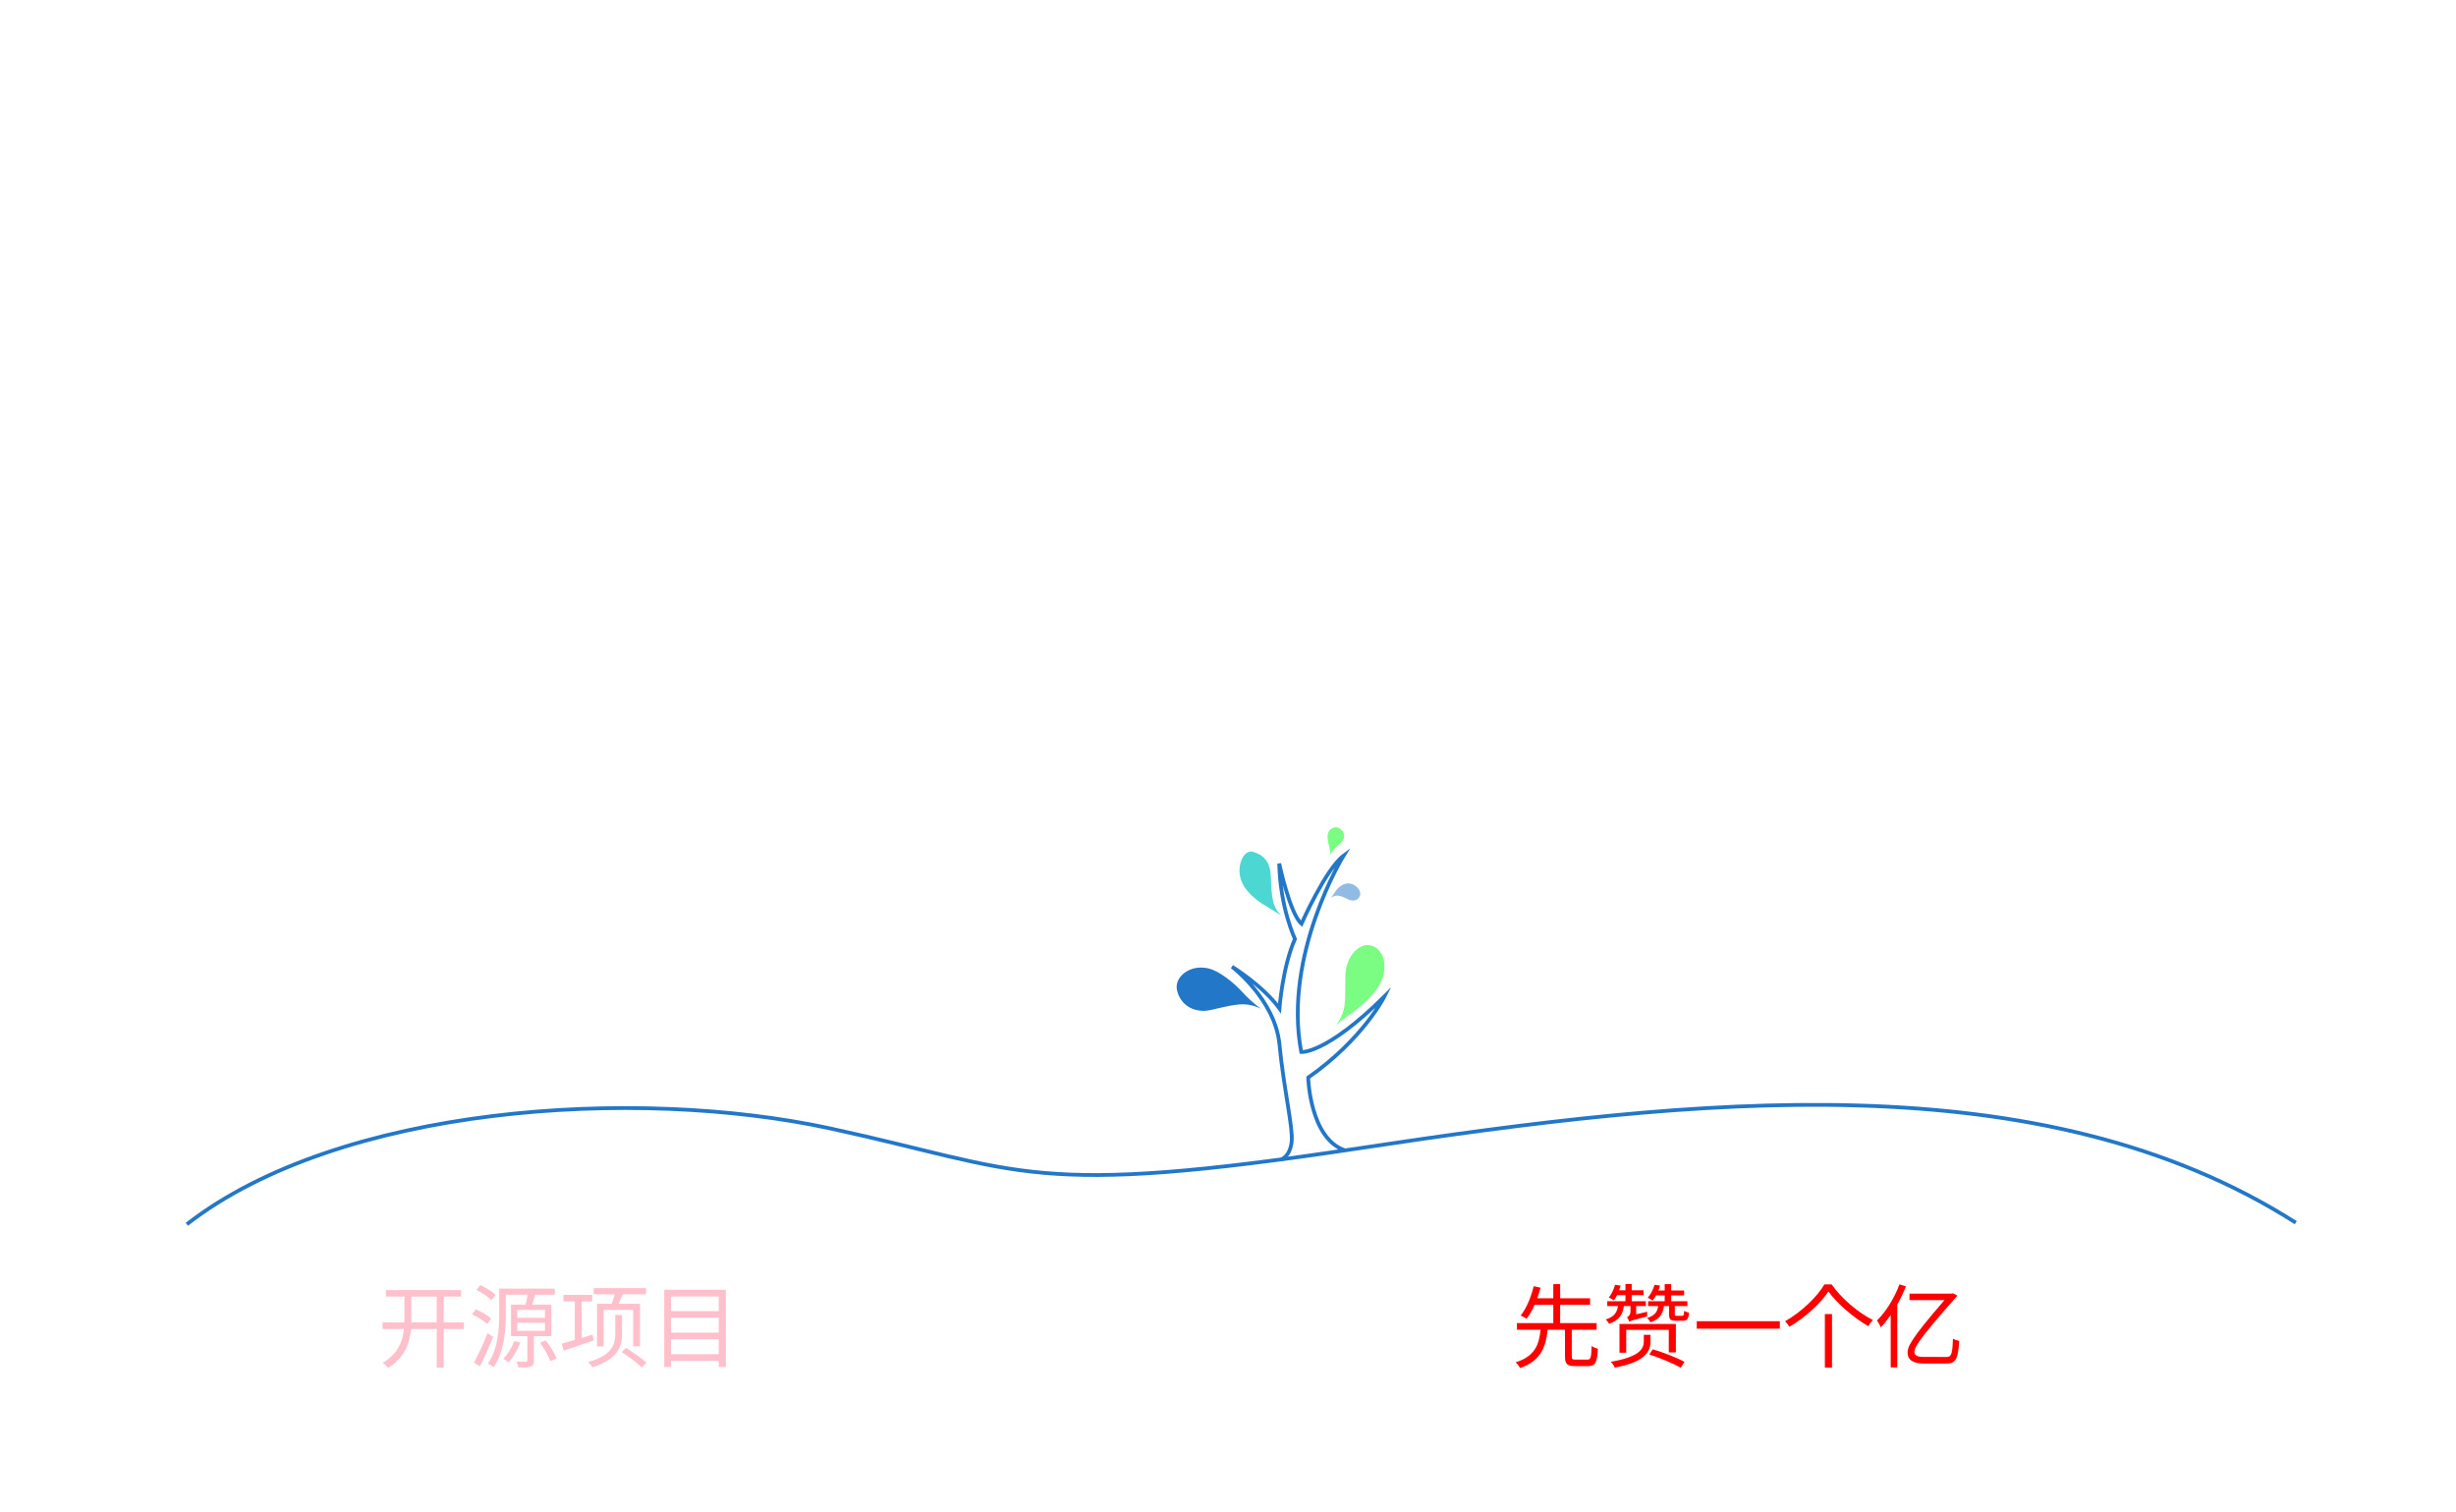
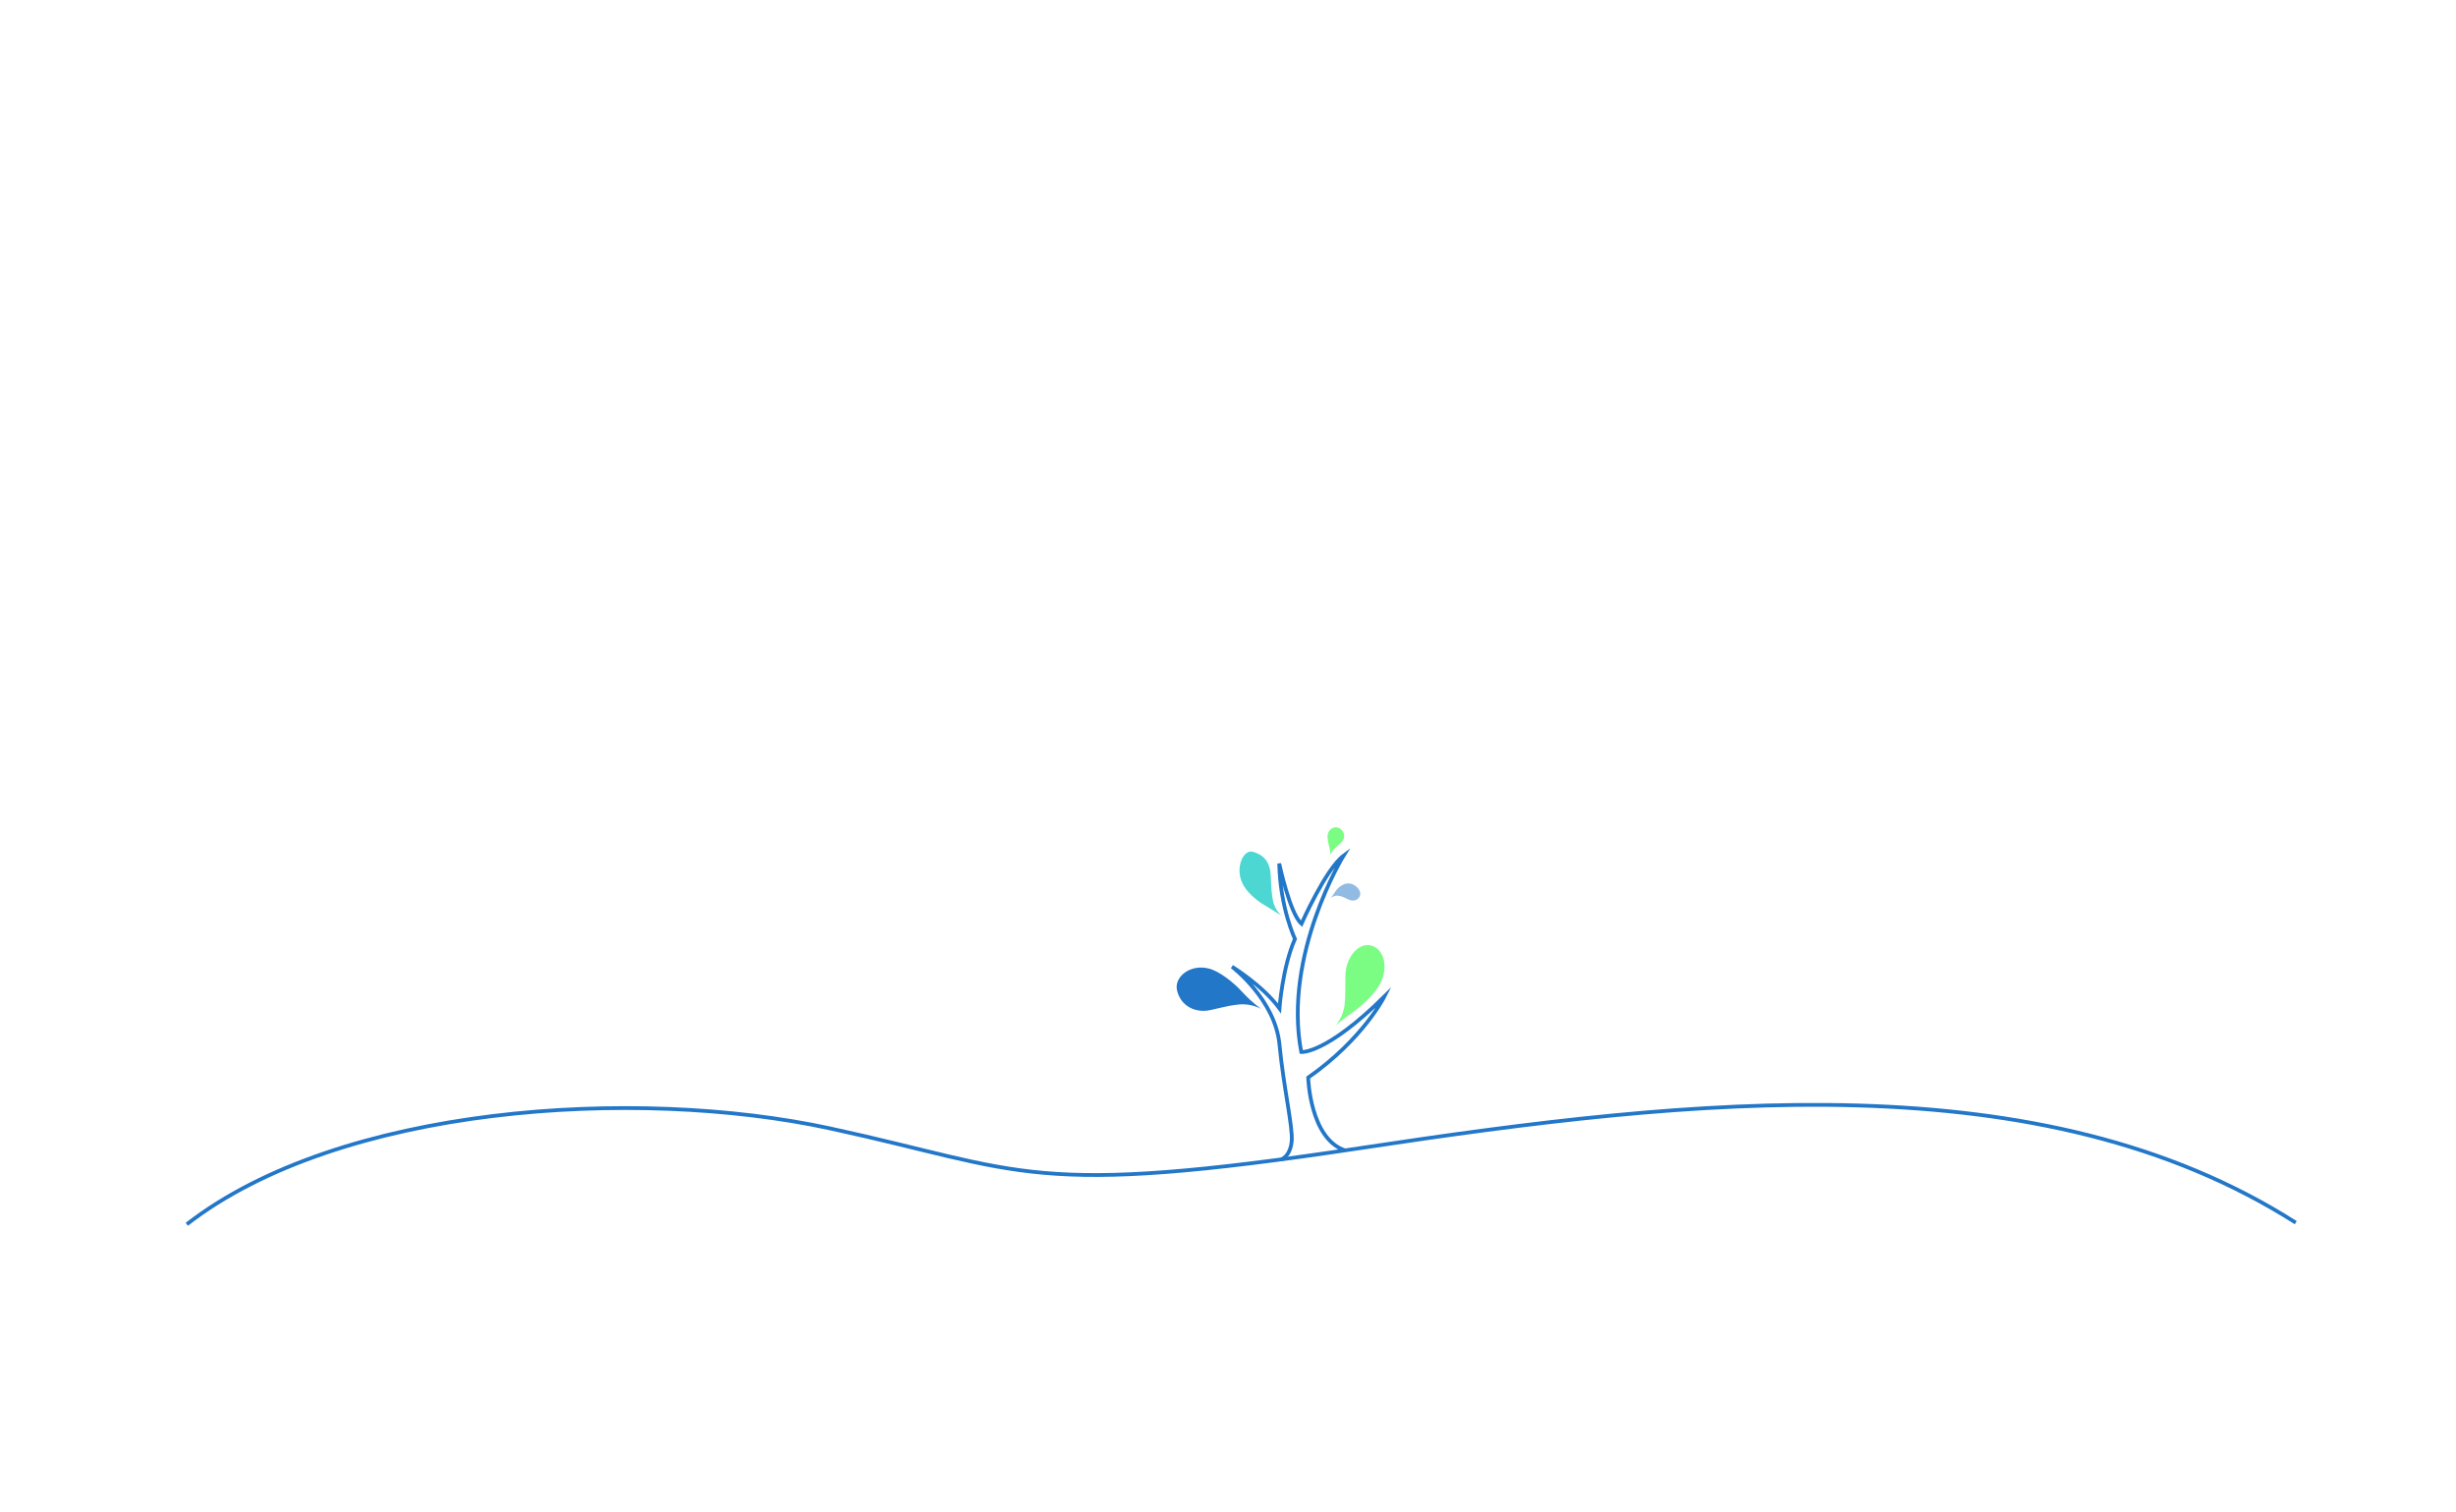
- <svg xmlns="http://www.w3.org/2000/svg" xmlns:xlink="http://www.w3.org/1999/xlink" version="1.1" id="xiaoshu" x="0px" y="0px" width="100%" height="400px" viewBox="0 0 650 400" enable-background="new 0 0 650 400" xml:space="preserve">
-   <g id="like">
-     <a xlink:href="http://suppresswarnings.com/like.html" target="_blank">
-       <text x="200" y="180" id="liketext" fill="red" transform="matrix(1 0 0 1 200 180)" font-size="24">先赞一个亿</text>
-     </a>
-     <a xlink:href="http://github.com/outermanjiaming/suppresswarnings" target="_blank">
-       <text x="50" y="180" id="githubtext" fill="pink" transform="matrix(1 0 0 1 50 180)" font-size="24">开源项目</text>
-     </a>
-   </g>
+ <svg xmlns="http://www.w3.org/2000/svg" version="1.1" id="xiaoshu" x="0px" y="0px" width="100%" height="400px" viewBox="0 0 650 400" enable-background="new 0 0 650 400" xml:space="preserve">
  <g id="tudi">
    <path fill="none" stroke="#2377C8" stroke-miterlimit="10" d="M49.44,324c40.421-31.391,118.683-36.551,170.284-25.37  s52.461,18.491,140.613,5.159c88.153-13.328,179.745-23.219,247.256,19.782" />
  </g>
  <g id="shugan">
    <path fill="none" stroke="#2377C8" stroke-miterlimit="10" d="M339.063,306.832c0,0,2.354-0.645,2.791-4.743  c0.385-3.619-2.146-14.294-3.229-25.673c-1.133-11.911-12.57-20.59-12.57-20.59s8.118,4.968,12.568,11.042  c0,0,0.787-10.9,4.104-18.38c0,0-3.906-8.1-4.168-19.965c0,0,2.813,13.295,5.893,15.938c0,0,6.414-14.508,11.129-18.01  c0,0-16.082,26.229-11.194,51.957c0,0,6.458,0.669,21.997-14.675c0,0-5.586,11.244-20.162,21.44c0,0,0.43,16.217,9.771,19.267" />
  </g>
  <g id="yezi">
    <g>
      <g>
        <path fill="#4DD7D2" d="M328.833,233.779c-2.034-4.049,0.208-9.121,2.764-8.361c2.471,0.715,4.061,2.104,4.605,5.063     c0.229,1.504,0.083,4.668,0.663,7.641c0.475,2.802,2.375,4.283,2.357,4.249c-0.011-0.013-1.813-1.17-4.17-2.593     C332.419,238.32,329.745,235.846,328.833,233.779z" />
      </g>
    </g>
    <g>
      <g>
        <path fill="#2377C8" d="M318.891,267.507c-3.663,0.132-6.597-1.913-7.391-5.468c-0.798-3.473,3.501-7.066,8.572-5.686     c2.524,0.666,6.228,3.405,8.913,6.385c2.499,2.688,4.819,4.302,4.852,4.287c0.017,0.033-2.59-1.535-5.898-1.197     C324.338,266.141,320.776,267.427,318.891,267.507z" />
      </g>
    </g>
    <g>
      <g>
        <path fill="#7BFD84" d="M351.396,220.83c0.314-1.581,1.938-2.348,3.117-1.627c1.182,0.727,1.6,2.047,0.904,3.189     c-0.357,0.584-1.434,1.42-2.342,2.309c-0.838,0.811-1.045,1.754-1.047,1.75c0.006-0.004,0.144-0.924-0.17-2.09     C351.512,223.089,351.232,221.626,351.396,220.83z" />
      </g>
    </g>
    <g opacity="0.5">
      <g>
        <path fill="#2377C8" d="M357.165,238.172c1.14,0.389,2.334,0.069,2.771-1.152c0.435-1.154-0.978-3.172-3.097-3.229     c-1.041-0.039-2.573,0.817-3.36,2.044c-0.725,1.114-1.283,1.904-1.316,1.895c-0.002,0.029,0.738-0.797,1.927-0.688     C355.393,237.173,356.568,237.962,357.165,238.172z" />
      </g>
    </g>
    <g>
      <g>
        <path fill="#7BFD84" d="M356.256,256.35c0.787-4.221,4.146-7.184,7.094-5.979c2.906,1.2,4.1,5.374,2.064,9.698     c-1.057,2.162-4.042,5.459-7.175,7.641c-2.854,1.988-4.855,3.766-4.843,3.826c-0.051,0.006,2.043-2.168,2.449-5.544     C356.273,262.348,355.816,258.494,356.256,256.35z" />
      </g>
    </g>
  </g>
</svg>
